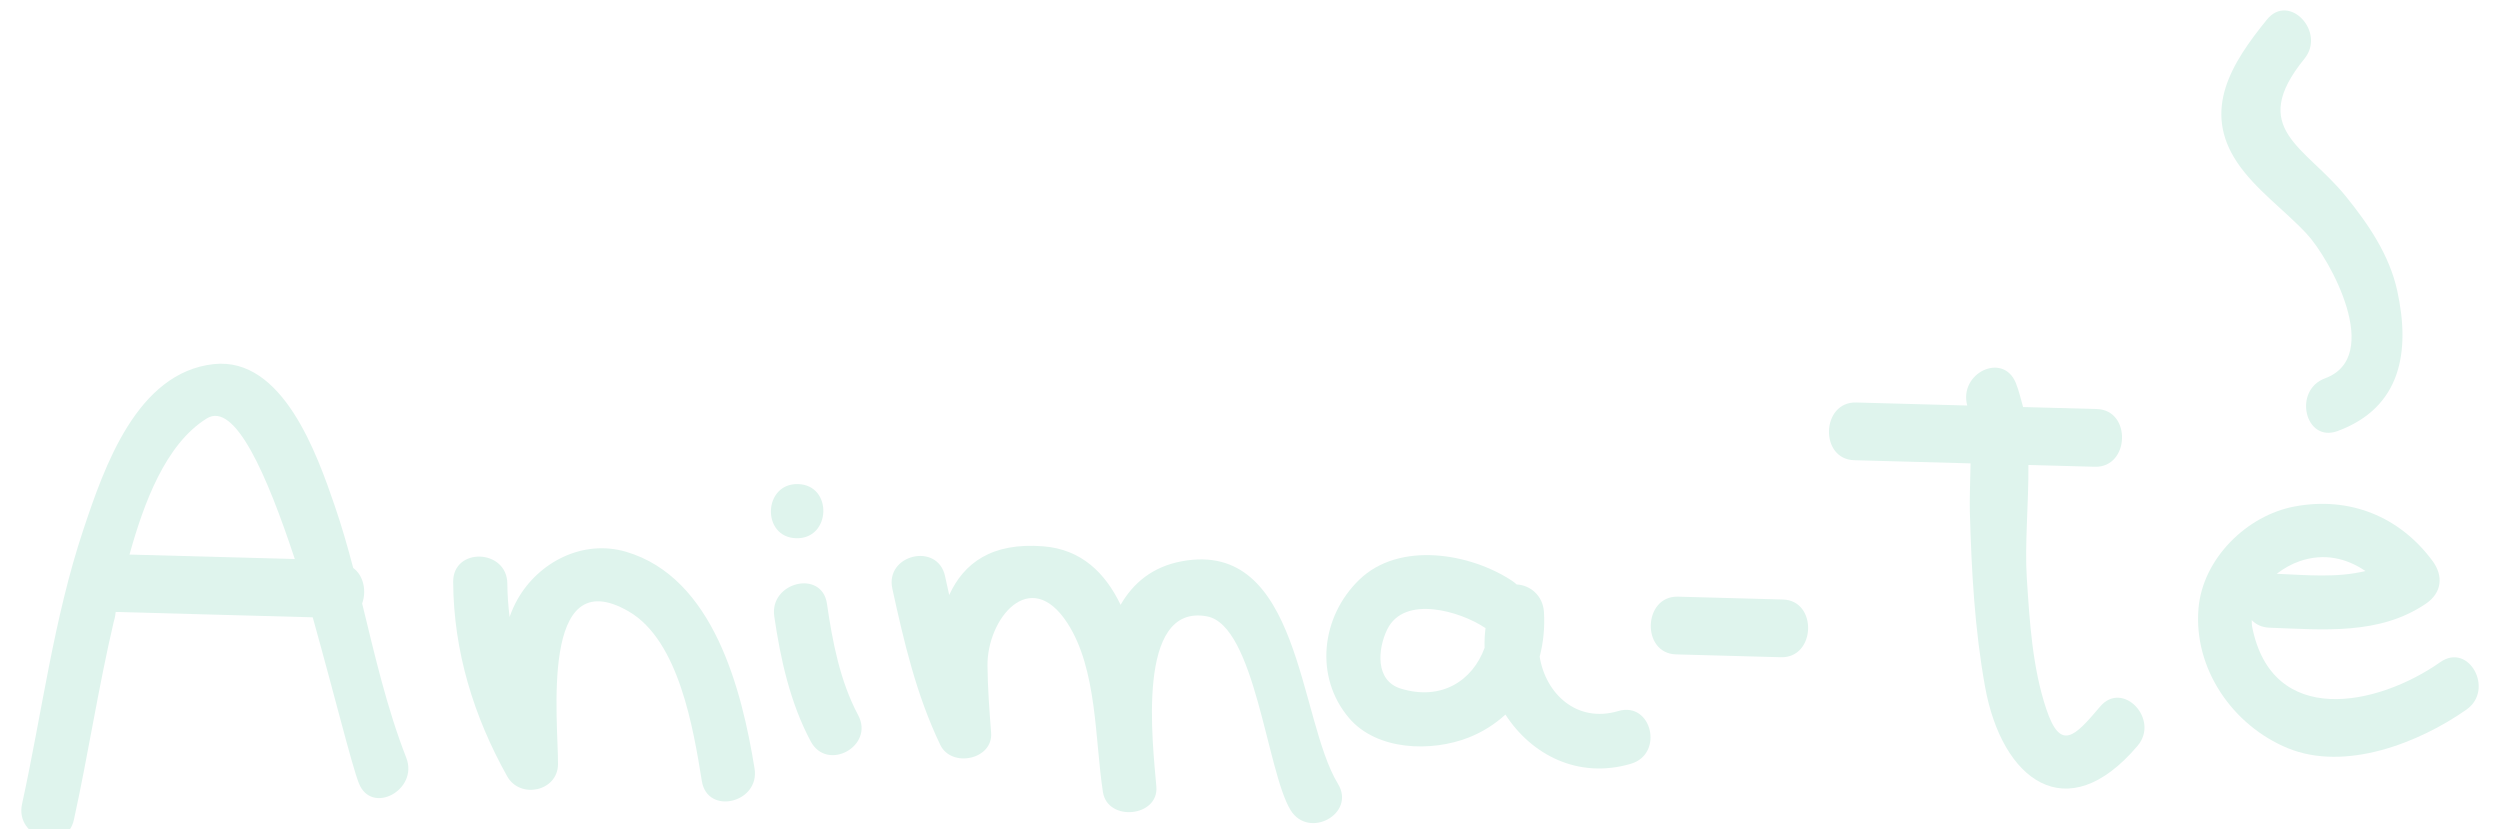
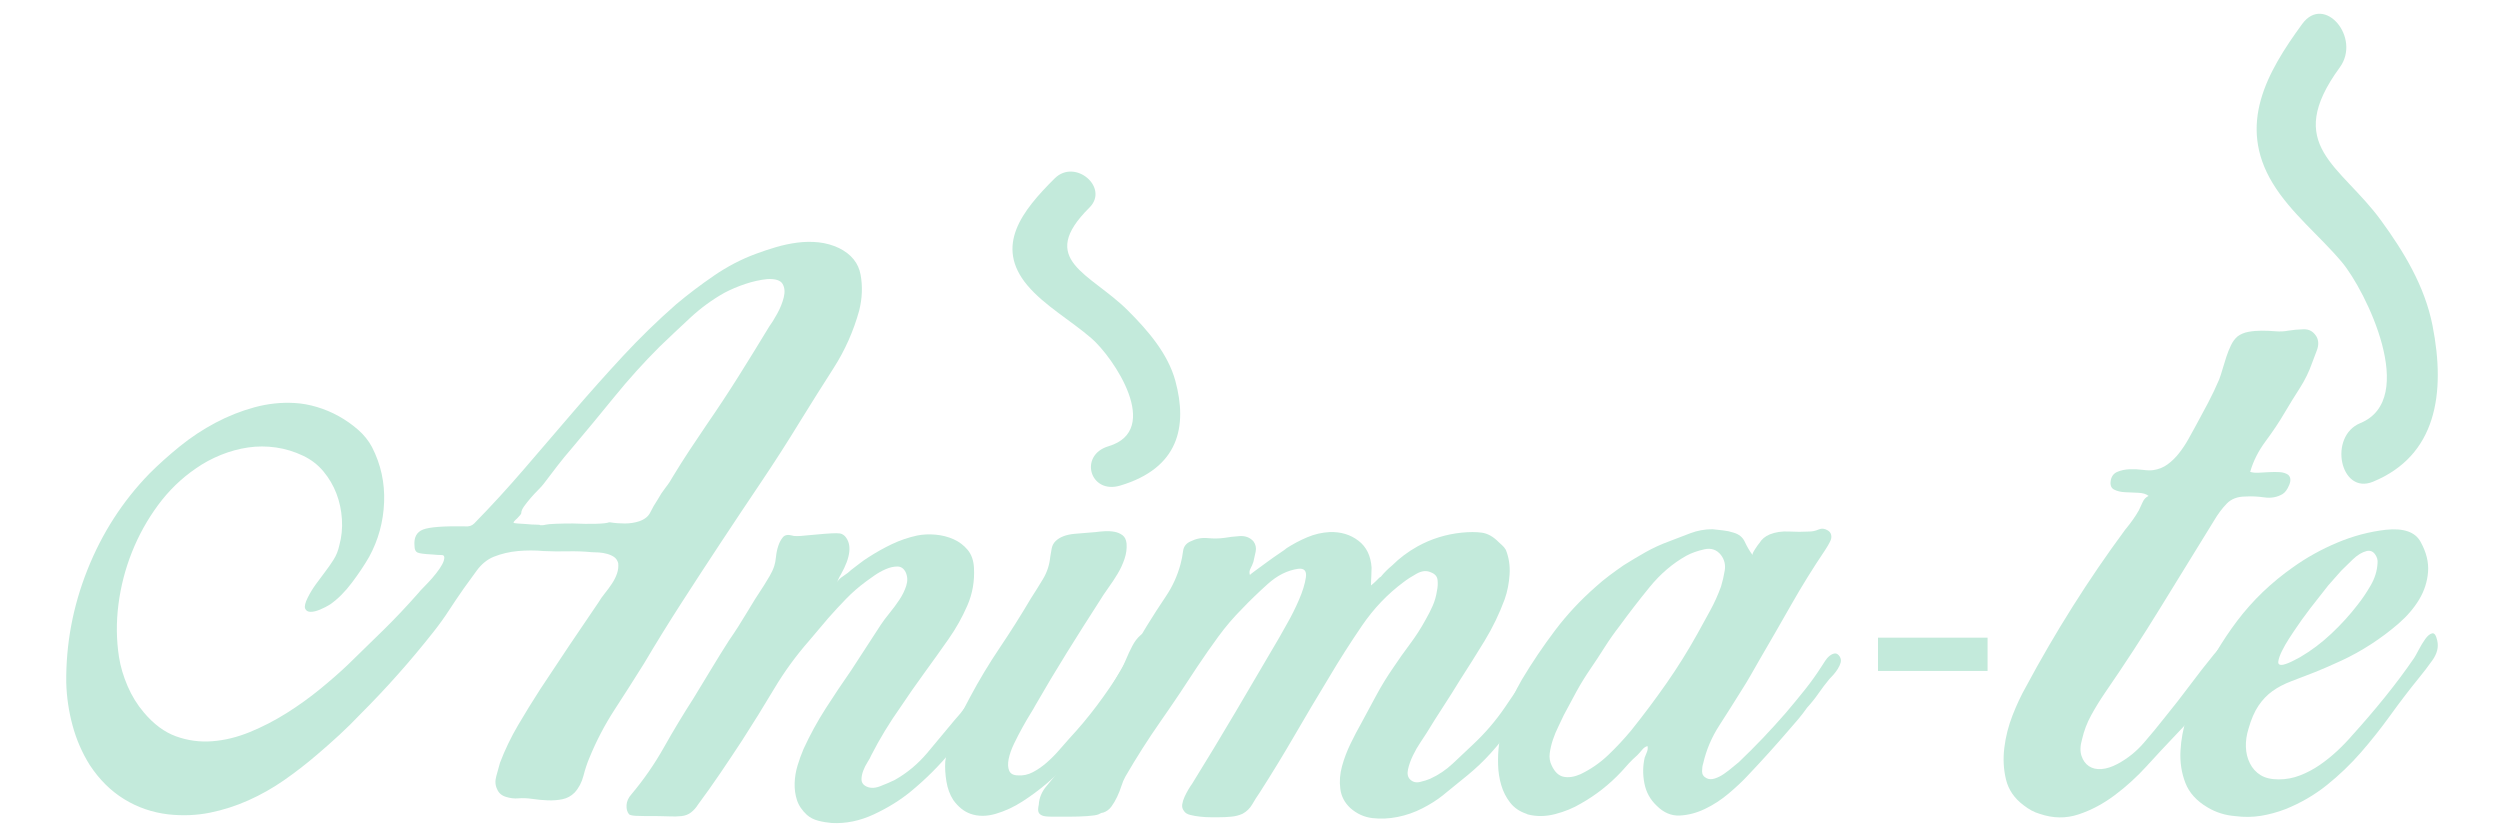
- <svg xmlns="http://www.w3.org/2000/svg" version="1.1" id="Capa_1" x="0px" y="0px" width="389.576px" height="129.075px" viewBox="0 0 389.576 129.075" enable-background="new 0 0 389.576 129.075" xml:space="preserve">
-   <g>
-     <path fill="#DFF4ED" d="M56.434,94.044c0.699-1.926,0.244-4.348-1.394-5.539c-0.865-3.297-1.805-6.564-2.907-9.77   c-2.685-7.803-8.042-23.176-18.836-21.993c-11.979,1.313-17.055,16.054-20.291,25.745c-4.649,13.916-6.443,28.523-9.571,42.803   c-1.16,5.293,6.916,7.768,8.081,2.449c2.233-10.188,3.832-20.729,6.217-30.888c0.095-0.403,0.184-0.493,0.295-1.491   c10.236,0.278,20.469,0.558,30.703,0.836c3.389,12.097,6.072,22.994,7.184,25.84c1.973,5.054,9.348,1.049,7.393-3.957   C60.281,110.326,58.43,102.215,56.434,94.044z M20.179,86.417c2.214-7.943,5.589-17.21,12.045-21.212   c4.378-2.713,9.384,8.789,13.715,21.911C37.353,86.884,28.765,86.652,20.179,86.417z" />
-     <path fill="#DFF4ED" d="M97.561,85.984c-6.721-1.979-13.633,1.596-16.925,7.428c-0.496,0.879-0.896,1.793-1.229,2.734   c-0.2-1.705-0.338-3.429-0.348-5.182c-0.028-5.439-8.469-5.734-8.441-0.291c0.056,10.766,3.183,20.947,8.418,30.304   c2,3.576,7.887,2.356,7.918-1.892c0.05-6.672-2.93-31.896,11.029-23.799c7.837,4.547,10.075,18.328,11.386,26.432   c0.872,5.38,9.077,3.378,8.213-1.964C115.592,107.455,111.173,89.99,97.561,85.984z" />
-     <path fill="#DFF4ED" d="M128.866,94.083c-0.784-5.393-8.99-3.381-8.212,1.963c0.971,6.678,2.479,13.482,5.68,19.48   c2.561,4.801,9.962,0.732,7.396-4.074C130.891,106.131,129.727,100.001,128.866,94.083z" />
-     <path fill="#DFF4ED" d="M124.071,83.873c5.451,0.148,5.728-8.29,0.291-8.438C118.91,75.286,118.634,83.725,124.071,83.873z" />
-     <path fill="#DFF4ED" d="M184.172,87.461c-4.569,0.846-7.579,3.377-9.548,6.788c-2.399-4.979-6.101-8.641-12.037-9.115   c-8.061-0.648-12.403,2.623-14.672,7.59c-0.218-0.98-0.433-1.965-0.649-2.951c-1.167-5.322-9.377-3.351-8.212,1.963   c1.84,8.396,3.742,16.562,7.473,24.342c1.735,3.621,8.244,2.308,7.919-1.894c-0.271-3.491-0.53-6.965-0.565-10.468   c-0.074-7.239,6.616-15.598,12.443-6.635c4.678,7.197,4.274,18.103,5.545,26.336c0.722,4.682,8.717,3.906,8.327-0.836   c-0.541-6.557-3.287-28.627,7.891-26.532c7.471,1.399,9.335,24.14,13.012,30.171c2.819,4.631,10.237,0.589,7.396-4.074   C202.31,112,202.69,84.035,184.172,87.461z" />
-     <path fill="#DFF4ED" d="M252.175,110.805c-6.511,1.923-11.331-2.756-12.247-8.465c0.569-2.209,0.82-4.552,0.665-6.983   c-0.167-2.604-2.207-4.193-4.261-4.281c-0.187-0.176-0.378-0.349-0.608-0.502c-6.521-4.367-17.647-6.303-23.916-0.231   c-5.936,5.747-7.033,15.122-1.595,21.537c4.343,5.118,12.856,5.319,18.61,3.065c2.246-0.881,4.152-2.119,5.771-3.592   c4.022,6.246,11.313,10.092,19.546,7.668C259.341,117.486,257.403,109.265,252.175,110.805z M231.346,100.947   c-1.864,5.117-6.714,8.305-13.063,6.357c-4.039-1.238-3.584-6.197-2.12-9.203c2.679-5.507,11.5-2.773,15.144-0.332   c0.063,0.041,0.122,0.061,0.184,0.098C231.36,98.898,231.31,99.925,231.346,100.947z" />
-     <path fill="#DFF4ED" d="M277.827,93.422c-5.449-0.147-10.897-0.296-16.346-0.444c-5.451-0.146-5.744,8.848-0.307,8.995   c5.449,0.147,10.896,0.298,16.346,0.444C282.971,102.566,283.263,93.572,277.827,93.422z" />
-     <path fill="#DFF4ED" d="M327.262,110.107c-3.958,4.674-6.161,7.069-8.396,0.36c-2.168-6.509-2.594-13.66-3.032-20.449   c-0.332-5.135,0.298-11.561,0.254-17.563c3.451,0.094,6.899,0.188,10.351,0.281c5.451,0.147,5.744-8.848,0.308-8.995   c-3.831-0.104-7.66-0.209-11.489-0.313c-0.295-1.009-0.654-2.6-1.146-3.784c-2.01-4.839-8.908-1.491-7.557,3.548   c-5.77-0.157-11.537-0.314-17.307-0.471c-5.451-0.148-5.744,8.847-0.307,8.994c6.043,0.165,12.088,0.329,18.131,0.493   c-0.063,3-0.157,5.801-0.109,7.536c0.251,9.136,0.746,18.318,2.379,27.324c2.615,14.432,12.686,22.221,23.762,9.146   C336.581,112.107,330.788,105.947,327.262,110.107z" />
-     <path fill="#DFF4ED" d="M380.274,103.179c-9.881,6.93-26.207,10.208-29.314-5.473c-0.072-0.368-0.061-0.721-0.075-1.08   c0.651,0.677,1.563,1.145,2.776,1.188c8.373,0.297,17.131,1.201,24.402-3.767c2.447-1.671,2.731-4.289,1.013-6.617   c-5.157-6.981-12.978-10.096-21.496-8.508c-7.488,1.396-14.313,8.146-14.984,15.849c-0.819,9.445,5.357,18.311,13.923,21.821   c8.979,3.681,20.451-0.839,27.832-6.017C388.753,107.49,384.737,100.049,380.274,103.179z M358.368,87.445   c3.813-1.306,7.303-0.461,10.236,1.537c-4.418,1.086-9.186,0.633-13.822,0.43C355.899,88.556,357.134,87.865,358.368,87.445z" />
-     <path fill="#DFF4ED" d="M359.44,36.42c3.722,3.99,11.988,19.167,2.873,22.534c-5.041,1.861-3.138,10.097,1.963,8.214   c9.871-3.647,11.375-12.333,9.283-21.879c-1.222-5.563-4.498-10.366-8.019-14.71c-6.315-7.797-15.351-10.468-6.437-21.432   c3.385-4.165-2.403-10.327-5.84-6.103c-5.522,6.795-10.148,14.108-4.615,22.306C351.499,29.569,355.987,32.715,359.44,36.42z" />
-   </g>
+ <svg xmlns="http://www.w3.org/2000/svg" version="1.1" id="Capa_2" x="0px" y="0px" width="389.576px" height="129.075px" viewBox="0 0 389.576 129.075" enable-background="new 0 0 389.576 129.075" xml:space="preserve">
+   <path fill="#C3EADB" d="M26.239,126.906c-2.504-0.297-4.799-1.086-6.885-2.369c-2.087-1.281-3.875-3.054-5.365-5.319  c-1.193-1.907-2.087-3.963-2.682-6.169c-0.597-2.205-0.925-4.44-0.984-6.706c-0.059-6.02,1.042-11.877,3.309-17.569  c2.265-5.691,5.483-10.685,9.656-14.976c1.431-1.432,3.009-2.846,4.738-4.248c1.729-1.399,3.577-2.622,5.544-3.666  c1.967-1.042,3.993-1.846,6.08-2.414c2.085-0.566,4.171-0.79,6.258-0.671c1.131,0.061,2.294,0.269,3.487,0.626  c1.191,0.357,2.324,0.835,3.397,1.431c1.073,0.596,2.07,1.296,2.995,2.101c0.924,0.805,1.654,1.714,2.191,2.728  c1.371,2.682,1.997,5.543,1.878,8.584c-0.121,3.039-0.895,5.871-2.325,8.493c-0.715,1.252-1.61,2.593-2.683,4.023  c-1.072,1.431-2.205,2.563-3.397,3.397c-0.478,0.299-0.999,0.567-1.565,0.805c-0.567,0.239-1.059,0.357-1.475,0.357  c-0.418,0-0.702-0.163-0.849-0.491c-0.15-0.327-0.016-0.908,0.401-1.743c0.358-0.716,0.774-1.4,1.252-2.057  c0.477-0.656,0.952-1.297,1.43-1.922c0.477-0.627,0.924-1.267,1.341-1.923c0.416-0.655,0.715-1.399,0.894-2.235  c0.357-1.311,0.492-2.668,0.402-4.068c-0.089-1.399-0.373-2.727-0.85-3.979c-0.478-1.252-1.148-2.398-2.011-3.442  c-0.865-1.042-1.922-1.862-3.175-2.459c-1.372-0.655-2.787-1.087-4.246-1.296c-1.462-0.209-2.906-0.209-4.337,0  c-1.43,0.209-2.847,0.596-4.247,1.162c-1.401,0.567-2.697,1.267-3.889,2.102c-2.266,1.55-4.233,3.457-5.901,5.722  c-1.67,2.266-3.026,4.709-4.068,7.331c-1.043,2.624-1.743,5.336-2.101,8.137c-0.357,2.803-0.328,5.544,0.089,8.226  c0.237,1.491,0.685,2.996,1.341,4.516c0.656,1.521,1.49,2.876,2.504,4.068c1.549,1.848,3.233,3.1,5.052,3.755  c1.817,0.656,3.695,0.91,5.633,0.76c1.936-0.147,3.889-0.626,5.856-1.431c1.967-0.805,3.874-1.788,5.722-2.95  c1.847-1.162,3.59-2.414,5.23-3.755c1.64-1.342,3.085-2.607,4.337-3.8c1.907-1.848,3.769-3.666,5.588-5.455  c1.818-1.788,3.59-3.665,5.32-5.632c0.238-0.298,0.566-0.655,0.984-1.073c0.416-0.416,0.833-0.863,1.251-1.342  c0.417-0.477,0.79-0.953,1.118-1.43c0.327-0.477,0.551-0.895,0.671-1.252c0.179-0.596,0.074-0.895-0.313-0.895  c-0.389,0-0.88-0.029-1.476-0.089c-1.251-0.06-2.026-0.163-2.324-0.313c-0.299-0.148-0.447-0.491-0.447-1.027  c-0.12-1.311,0.327-2.16,1.341-2.549c1.013-0.387,3.188-0.551,6.527-0.491c0.595,0.06,1.073-0.09,1.431-0.448  c2.682-2.74,5.289-5.588,7.823-8.538c2.533-2.95,5.066-5.901,7.6-8.852c2.533-2.951,5.111-5.841,7.734-8.673  c2.622-2.83,5.394-5.528,8.315-8.092c1.847-1.549,3.814-3.04,5.901-4.47c2.085-1.431,4.261-2.562,6.527-3.397  c0.953-0.358,1.981-0.7,3.084-1.029c1.103-0.327,2.22-0.565,3.353-0.715c1.131-0.147,2.249-0.163,3.353-0.044  c1.102,0.12,2.159,0.418,3.174,0.895c1.907,0.954,3.024,2.34,3.353,4.157c0.328,1.819,0.253,3.681-0.223,5.588  c-0.894,3.218-2.222,6.2-3.979,8.941c-1.759,2.743-3.502,5.514-5.23,8.315c-1.967,3.219-3.995,6.379-6.08,9.478  c-2.087,3.1-4.173,6.229-6.259,9.388c-2.087,3.16-4.128,6.289-6.125,9.389c-1.998,3.1-3.95,6.258-5.856,9.477  c-1.49,2.385-3.01,4.771-4.56,7.153c-1.551,2.385-2.861,4.888-3.934,7.51c-0.358,0.836-0.671,1.775-0.939,2.817  c-0.268,1.043-0.73,1.922-1.385,2.638c-0.537,0.536-1.163,0.88-1.878,1.027c-0.715,0.149-1.475,0.21-2.28,0.18  s-1.609-0.104-2.414-0.224c-0.805-0.119-1.536-0.148-2.191-0.09c-0.596,0.06-1.238-0.014-1.922-0.223  c-0.686-0.209-1.149-0.611-1.386-1.207c-0.299-0.596-0.343-1.267-0.134-2.013c0.208-0.745,0.402-1.444,0.581-2.101  c0.774-2.026,1.713-3.979,2.817-5.856c1.102-1.878,2.249-3.74,3.442-5.588c1.489-2.266,2.995-4.529,4.515-6.796  c1.52-2.265,3.054-4.529,4.605-6.795c0.237-0.416,0.55-0.863,0.938-1.341c0.387-0.477,0.76-0.983,1.118-1.521  c0.357-0.537,0.625-1.072,0.805-1.609s0.237-1.073,0.179-1.609c-0.121-0.416-0.329-0.729-0.627-0.938  c-0.298-0.208-0.656-0.372-1.072-0.491c-0.417-0.119-0.85-0.193-1.297-0.225c-0.446-0.029-0.82-0.045-1.117-0.045  c-1.252-0.118-2.504-0.162-3.755-0.134c-1.251,0.03-2.504,0.016-3.755-0.045c-1.312-0.118-2.638-0.118-3.979,0  c-1.341,0.121-2.609,0.419-3.8,0.895c-1.014,0.417-1.893,1.133-2.638,2.146c-0.747,1.014-1.417,1.938-2.012,2.772  c-0.835,1.192-1.609,2.34-2.325,3.442c-0.715,1.104-1.52,2.221-2.415,3.353c-1.788,2.266-3.621,4.456-5.499,6.571  c-1.877,2.117-3.831,4.188-5.856,6.214c-1.073,1.133-2.176,2.222-3.308,3.264c-1.133,1.044-2.295,2.072-3.487,3.085  c-1.67,1.431-3.384,2.758-5.141,3.979c-1.759,1.223-3.607,2.266-5.544,3.13c-1.938,0.864-3.934,1.506-5.99,1.922  C30.664,127.056,28.503,127.146,26.239,126.906z M89.273,81.575c1.371,0.061,2.577,0.076,3.622,0.045  c1.042-0.029,1.712-0.103,2.011-0.224h0.179c0.715,0.121,1.476,0.179,2.28,0.179s1.564-0.118,2.28-0.357  c0.834-0.297,1.4-0.76,1.699-1.385c0.298-0.627,0.685-1.297,1.162-2.013c0.358-0.655,0.76-1.265,1.207-1.833  c0.448-0.564,0.85-1.176,1.208-1.832c0.833-1.371,1.684-2.713,2.548-4.023c0.864-1.311,1.744-2.623,2.638-3.935  c1.728-2.504,3.398-5.037,5.007-7.6c1.609-2.562,3.188-5.125,4.739-7.689c0.358-0.476,0.774-1.146,1.251-2.011  c0.477-0.863,0.818-1.713,1.028-2.549c0.209-0.834,0.148-1.534-0.178-2.101c-0.329-0.566-1.118-0.818-2.37-0.76  c-1.133,0.12-2.28,0.373-3.442,0.76c-1.162,0.389-2.25,0.849-3.264,1.385c-1.908,1.073-3.681,2.37-5.319,3.89  c-1.64,1.52-3.234,3.025-4.784,4.515c-2.504,2.504-4.844,5.097-7.019,7.779c-2.177,2.682-4.396,5.364-6.662,8.047  c-0.775,0.894-1.52,1.804-2.235,2.728c-0.715,0.924-1.431,1.863-2.146,2.815c-0.179,0.239-0.462,0.552-0.849,0.939  c-0.389,0.388-0.776,0.805-1.163,1.251c-0.388,0.447-0.73,0.881-1.028,1.297c-0.299,0.418-0.447,0.775-0.447,1.072  c0,0.121-0.209,0.389-0.625,0.805c-0.479,0.418-0.657,0.658-0.537,0.716c0.119,0.06,0.774,0.12,1.967,0.179  c0.595,0.061,1.103,0.09,1.52,0.09c0.417,0,0.626,0.03,0.626,0.09c0.059,0,0.164,0,0.313,0c0.148,0,0.342-0.029,0.582-0.09  c0.237-0.059,0.76-0.104,1.564-0.135C87.44,81.59,88.319,81.575,89.273,81.575z" />
+   <path fill="#C3EADB" d="M129.598,128.248c-0.715-0.06-1.417-0.179-2.101-0.357c-0.686-0.179-1.267-0.479-1.744-0.895  c-0.775-0.715-1.296-1.488-1.564-2.324c-0.268-0.834-0.388-1.713-0.358-2.638c0.03-0.924,0.179-1.833,0.448-2.727  c0.268-0.895,0.581-1.758,0.938-2.594c1.013-2.204,2.16-4.305,3.442-6.303c1.281-1.997,2.607-3.979,3.979-5.946  c0.774-1.191,1.549-2.383,2.325-3.576c0.774-1.191,1.549-2.384,2.325-3.577c0.357-0.535,0.805-1.131,1.341-1.788  c0.536-0.655,1.042-1.341,1.52-2.056c0.477-0.716,0.834-1.445,1.072-2.19s0.209-1.445-0.088-2.102  c-0.299-0.595-0.731-0.895-1.297-0.895c-0.567,0-1.163,0.135-1.789,0.403c-0.625,0.268-1.237,0.611-1.833,1.027  c-0.597,0.418-1.015,0.715-1.251,0.895c-1.133,0.835-2.177,1.743-3.13,2.727c-0.954,0.984-1.877,1.982-2.771,2.995l-2.95,3.487  c-2.088,2.385-3.921,4.904-5.499,7.556c-1.58,2.652-3.234,5.319-4.962,8.002c-1.133,1.729-2.266,3.429-3.398,5.097  c-1.133,1.669-2.295,3.309-3.487,4.917c-0.299,0.479-0.656,0.881-1.073,1.207c-0.417,0.328-0.925,0.522-1.52,0.581  c-0.596,0.06-1.177,0.074-1.743,0.045c-0.567-0.03-1.148-0.045-1.744-0.045c-1.908,0-3.115-0.014-3.621-0.044  c-0.507-0.03-0.85-0.104-1.029-0.225c-0.298-0.356-0.433-0.833-0.402-1.43c0.03-0.596,0.282-1.162,0.76-1.698  c1.907-2.266,3.59-4.695,5.052-7.287c1.459-2.594,2.995-5.142,4.604-7.645c0.953-1.55,1.877-3.07,2.771-4.561  c0.895-1.489,1.818-2.98,2.772-4.471c0.953-1.371,1.862-2.785,2.727-4.246c0.864-1.461,1.773-2.906,2.727-4.338  c0.297-0.475,0.595-0.967,0.894-1.475c0.298-0.506,0.537-1.027,0.715-1.564c0.119-0.357,0.208-0.834,0.269-1.431  c0.058-0.595,0.178-1.162,0.357-1.698c0.179-0.537,0.416-0.984,0.715-1.342c0.297-0.357,0.774-0.447,1.43-0.268  c0.12,0.059,0.372,0.089,0.76,0.089c0.387,0,0.819-0.03,1.297-0.089c1.251-0.119,2.264-0.209,3.039-0.27  c0.774-0.059,1.371-0.089,1.789-0.089c0.417,0,0.715,0.045,0.895,0.134c0.179,0.09,0.327,0.194,0.447,0.313  c1.131,1.252,0.923,3.249-0.626,5.991c-0.179,0.298-0.299,0.521-0.357,0.67c-0.06,0.149-0.121,0.283-0.179,0.402l-0.089,0.179  c0.179-0.358,0.521-0.7,1.028-1.028c0.506-0.327,0.908-0.641,1.207-0.939c0.477-0.357,0.923-0.699,1.341-1.027  c0.416-0.327,0.864-0.641,1.341-0.939c1.192-0.773,2.415-1.459,3.666-2.056c1.252-0.595,2.563-1.042,3.934-1.341  c0.894-0.18,1.847-0.225,2.861-0.135c1.013,0.09,1.953,0.328,2.817,0.715c0.864,0.389,1.594,0.939,2.191,1.654  c0.595,0.716,0.923,1.641,0.983,2.771c0.119,2.088-0.224,4.055-1.028,5.901c-0.805,1.849-1.774,3.577-2.905,5.186  c-1.252,1.789-2.519,3.563-3.8,5.32c-1.282,1.759-2.519,3.531-3.71,5.32c-1.73,2.444-3.25,4.947-4.56,7.511  c-0.12,0.299-0.313,0.656-0.582,1.072c-0.269,0.418-0.492,0.865-0.671,1.341c-0.178,0.479-0.268,0.926-0.268,1.342  c0,0.418,0.179,0.746,0.536,0.983c0.656,0.417,1.444,0.447,2.369,0.089c0.924-0.357,1.684-0.685,2.28-0.982  c1.907-1.073,3.59-2.474,5.052-4.203c1.46-1.729,2.875-3.427,4.247-5.097c0.656-0.715,1.252-1.444,1.789-2.19  c0.536-0.744,1.073-1.534,1.609-2.369c0.536-0.774,1.028-1.564,1.475-2.369c0.447-0.805,0.998-1.534,1.654-2.19  c0.298-0.298,0.684-0.521,1.162-0.671c0.477-0.148,0.834,0.016,1.073,0.492c0.298,0.656,0.357,1.296,0.178,1.922  c-0.178,0.626-0.477,1.252-0.894,1.878c-0.418,0.626-0.865,1.223-1.341,1.788c-0.478,0.567-0.894,1.059-1.252,1.476  c-1.967,2.266-3.919,4.575-5.856,6.929c-1.938,2.355-4.068,4.486-6.393,6.393c-1.669,1.373-3.591,2.563-5.766,3.576  C133.993,127.919,131.803,128.368,129.598,128.248z" />
+   <path fill="#C3EADB" d="M151.235,126.817c-1.015-0.357-1.909-1.072-2.683-2.146c-0.537-0.834-0.894-1.802-1.073-2.906  c-0.179-1.102-0.238-2.13-0.179-3.085c0.237-1.787,0.729-3.516,1.476-5.186c0.745-1.668,1.534-3.277,2.369-4.828  c1.431-2.683,2.98-5.26,4.65-7.733c1.667-2.474,3.277-5.021,4.828-7.646c0.656-1.013,1.297-2.041,1.922-3.084  c0.626-1.042,0.998-2.19,1.118-3.442c0.059-0.417,0.134-0.85,0.223-1.297c0.09-0.446,0.283-0.818,0.582-1.118  c0.655-0.654,1.654-1.041,2.995-1.162c1.342-0.118,2.428-0.207,3.264-0.268c0.416-0.059,0.893-0.104,1.43-0.135  c0.536-0.028,1.042,0,1.52,0.09c0.476,0.09,0.894,0.269,1.251,0.537c0.357,0.268,0.566,0.701,0.626,1.296  c0.059,0.776-0.044,1.564-0.313,2.369s-0.625,1.581-1.073,2.325c-0.447,0.746-0.938,1.49-1.475,2.234  c-0.536,0.746-0.983,1.418-1.341,2.013c-1.729,2.682-3.429,5.364-5.096,8.047c-1.67,2.683-3.309,5.425-4.918,8.226  c-0.12,0.238-0.373,0.671-0.76,1.297c-0.389,0.625-0.805,1.341-1.252,2.146c-0.446,0.805-0.879,1.64-1.296,2.504  c-0.417,0.864-0.701,1.669-0.85,2.413c-0.149,0.747-0.12,1.357,0.089,1.833c0.208,0.479,0.671,0.716,1.386,0.716  c0.773,0.06,1.534-0.104,2.28-0.491c0.745-0.388,1.46-0.879,2.146-1.476c0.685-0.596,1.326-1.236,1.922-1.923  c0.595-0.685,1.132-1.297,1.61-1.833c1.549-1.668,2.996-3.397,4.336-5.186s2.606-3.636,3.8-5.543  c0.179-0.358,0.416-0.895,0.715-1.609c0.297-0.716,0.625-1.415,0.983-2.102c0.357-0.685,0.774-1.236,1.251-1.654  c0.477-0.416,1.013-0.506,1.61-0.269c0.536,0.239,0.639,0.865,0.313,1.878c-0.328,1.015-0.938,2.235-1.833,3.666  c-0.895,1.431-1.953,2.981-3.174,4.649c-1.223,1.67-2.43,3.233-3.622,4.694c-1.192,1.461-2.25,2.727-3.174,3.8  c-0.925,1.073-1.536,1.759-1.833,2.056c-0.715,0.716-1.669,1.581-2.861,2.594c-1.193,1.014-2.459,1.953-3.801,2.816  c-1.341,0.864-2.726,1.506-4.157,1.922C153.738,127.234,152.426,127.234,151.235,126.817z" />
+   <path fill="#C3EADB" d="M162.412,127.085c-0.299-0.119-0.492-0.298-0.581-0.536c-0.09-0.238-0.074-0.626,0.044-1.163  c0.059-1.072,0.477-2.057,1.251-2.95c0.774-0.894,1.46-1.758,2.057-2.593c2.503-3.576,4.813-7.242,6.929-10.997  c2.115-3.756,4.306-7.511,6.571-11.266c0.953-1.551,1.952-3.1,2.996-4.65c1.042-1.549,1.802-3.219,2.28-5.006  c0.179-0.656,0.313-1.342,0.402-2.058s0.492-1.221,1.207-1.521c0.834-0.416,1.713-0.58,2.638-0.49  c0.923,0.09,1.802,0.074,2.638-0.045c0.656-0.119,1.431-0.209,2.325-0.269c0.894-0.059,1.609,0.21,2.146,0.804  c0.357,0.479,0.477,1.015,0.357,1.609c-0.12,0.598-0.24,1.134-0.357,1.61c-0.121,0.358-0.269,0.701-0.447,1.028  c-0.179,0.328-0.21,0.67-0.09,1.027c0-0.058,0.268-0.281,0.805-0.67c0.537-0.387,1.146-0.834,1.833-1.341  c0.685-0.506,1.341-0.968,1.967-1.386c0.626-0.416,0.997-0.686,1.118-0.805c1.012-0.655,2.086-1.221,3.219-1.699  c1.131-0.477,2.293-0.744,3.486-0.805c1.729-0.059,3.219,0.389,4.471,1.342s1.937,2.355,2.057,4.201  c0,0.479-0.016,0.939-0.045,1.387c-0.03,0.447-0.044,0.91-0.044,1.385c0.297-0.236,0.536-0.446,0.715-0.625  c0.179-0.18,0.342-0.342,0.491-0.492c0.148-0.147,0.253-0.223,0.313-0.223c0.537-0.655,1.133-1.252,1.789-1.789  c1.132-1.131,2.443-2.114,3.935-2.951c1.072-0.595,2.189-1.072,3.353-1.43c1.162-0.357,2.339-0.596,3.532-0.715  c1.19-0.119,2.235-0.119,3.128,0c0.895,0.119,1.759,0.596,2.594,1.43c0.237,0.24,0.447,0.434,0.626,0.582  c0.179,0.149,0.357,0.373,0.536,0.67c0.477,1.193,0.671,2.475,0.581,3.846c-0.089,1.371-0.343,2.652-0.76,3.844  c-0.836,2.267-1.878,4.426-3.129,6.482c-1.253,2.056-2.534,4.099-3.845,6.124c-0.836,1.372-1.699,2.742-2.594,4.113  c-0.894,1.372-1.759,2.742-2.593,4.112c-0.179,0.3-0.491,0.776-0.938,1.431c-0.447,0.657-0.85,1.357-1.207,2.102  c-0.357,0.746-0.611,1.461-0.76,2.146c-0.149,0.687-0.045,1.207,0.313,1.565c0.417,0.418,0.939,0.552,1.565,0.402  c0.625-0.148,1.146-0.313,1.564-0.492c1.31-0.595,2.503-1.399,3.576-2.414c1.073-1.013,2.115-1.996,3.129-2.95  c1.847-1.729,3.487-3.636,4.918-5.722c1.431-2.087,2.83-4.172,4.202-6.26c0.237-0.416,0.582-0.894,1.028-1.431  c0.447-0.536,0.938-0.595,1.476-0.179c0.715,0.479,0.863,1.252,0.447,2.325c-0.418,1.073-1.028,2.19-1.833,3.353  c-0.805,1.163-1.654,2.266-2.549,3.309c-0.894,1.043-1.49,1.743-1.788,2.101c-1.015,1.372-2.071,2.669-3.174,3.89  c-1.104,1.223-2.311,2.369-3.621,3.442c-0.656,0.536-1.296,1.059-1.923,1.564c-0.626,0.508-1.267,1.028-1.922,1.564  c-0.894,0.716-1.953,1.387-3.175,2.012c-1.222,0.626-2.503,1.073-3.845,1.341c-1.341,0.269-2.652,0.328-3.933,0.18  c-1.283-0.149-2.43-0.671-3.443-1.564c-0.894-0.835-1.416-1.833-1.564-2.996c-0.149-1.162-0.06-2.338,0.269-3.531  c0.326-1.191,0.774-2.369,1.341-3.531c0.566-1.163,1.087-2.16,1.565-2.996c0.833-1.549,1.653-3.069,2.458-4.56  c0.805-1.489,1.684-2.919,2.638-4.292c0.834-1.251,1.699-2.473,2.593-3.666c0.895-1.191,1.699-2.442,2.414-3.755  c0.416-0.715,0.79-1.444,1.118-2.191c0.326-0.744,0.551-1.533,0.671-2.369c0.118-0.535,0.147-1.086,0.089-1.653  c-0.061-0.565-0.417-0.968-1.073-1.207c-0.656-0.298-1.386-0.224-2.19,0.224s-1.476,0.88-2.012,1.297  c-2.503,1.848-4.68,4.128-6.527,6.84c-1.848,2.713-3.546,5.379-5.096,8.002c-1.849,3.04-3.637,6.051-5.365,9.03  c-1.729,2.981-3.546,5.962-5.454,8.941c-0.417,0.597-0.805,1.207-1.162,1.833c-0.357,0.625-0.864,1.117-1.52,1.475  c-0.536,0.239-1.118,0.387-1.744,0.447c-0.625,0.059-1.267,0.09-1.922,0.09c-0.299,0-0.715,0-1.252,0  c-0.536,0-1.088-0.031-1.654-0.09c-0.567-0.061-1.088-0.148-1.565-0.269c-0.478-0.118-0.805-0.326-0.983-0.626  c-0.24-0.297-0.329-0.64-0.269-1.027c0.059-0.388,0.179-0.774,0.358-1.162c0.178-0.388,0.371-0.761,0.581-1.118  c0.208-0.357,0.402-0.655,0.582-0.895c2.325-3.755,4.604-7.523,6.839-11.311c2.235-3.784,4.484-7.614,6.751-11.489  c0.118-0.237,0.521-0.952,1.207-2.146c0.684-1.192,1.311-2.443,1.877-3.755c0.566-1.311,0.924-2.473,1.073-3.487  c0.147-1.013-0.255-1.46-1.207-1.341c-1.67,0.238-3.249,1.027-4.739,2.369c-1.49,1.341-2.802,2.608-3.934,3.799  c-1.372,1.373-2.623,2.832-3.755,4.383c-1.133,1.55-2.235,3.128-3.308,4.738c-1.848,2.86-3.742,5.678-5.678,8.449  c-1.938,2.771-3.771,5.648-5.499,8.628c-0.239,0.418-0.448,0.909-0.626,1.476c-0.179,0.566-0.402,1.133-0.671,1.699  s-0.567,1.072-0.894,1.519c-0.328,0.448-0.76,0.761-1.296,0.939c-0.121,0-0.239,0.031-0.358,0.09c-0.12,0.06-0.239,0.12-0.357,0.178  c-0.299,0.12-0.88,0.21-1.744,0.269c-0.864,0.06-1.774,0.09-2.727,0.09c-0.955,0-1.849,0-2.683,0  C163.186,127.264,162.649,127.204,162.412,127.085z" />
+   <path fill="#C3EADB" d="M238.054,126.906l-0.179-0.089c-1.073-0.357-1.923-0.938-2.548-1.743c-0.626-0.805-1.089-1.713-1.387-2.728  c-0.299-1.013-0.462-2.07-0.491-3.174c-0.031-1.103,0.014-2.131,0.134-3.085c0.18-1.43,0.506-2.92,0.983-4.47  c0.655-1.967,1.521-3.874,2.593-5.723c1.61-2.683,3.338-5.244,5.187-7.689c1.847-2.443,3.963-4.708,6.348-6.795  c0.655-0.596,1.342-1.162,2.057-1.699c0.716-0.536,1.46-1.072,2.235-1.609c1.132-0.715,2.279-1.399,3.442-2.057  c1.162-0.654,2.398-1.221,3.71-1.699c1.073-0.416,2.16-0.834,3.264-1.251c1.103-0.416,2.249-0.626,3.442-0.626  c0.536,0.061,1.087,0.12,1.654,0.18c0.565,0.059,1.117,0.179,1.654,0.357c0.834,0.238,1.415,0.715,1.743,1.43  c0.327,0.715,0.729,1.401,1.207,2.057c-0.061-0.119,0.074-0.432,0.402-0.939c0.327-0.505,0.551-0.818,0.671-0.938  c0.357-0.596,0.894-1.043,1.609-1.342c0.894-0.357,1.892-0.506,2.995-0.446c1.102,0.06,2.16,0.06,3.174,0  c0.477,0,0.953-0.104,1.431-0.313c0.477-0.209,0.952-0.163,1.431,0.135c0.298,0.179,0.477,0.417,0.536,0.715  c0.059,0.299,0.03,0.582-0.09,0.85c-0.119,0.268-0.268,0.552-0.446,0.85s-0.328,0.536-0.447,0.715  c-1.849,2.742-3.576,5.529-5.186,8.359c-1.609,2.832-3.249,5.678-4.918,8.539c-0.478,0.835-0.954,1.669-1.431,2.504  c-0.478,0.835-0.983,1.669-1.52,2.503c-1.072,1.729-2.206,3.518-3.397,5.365c-1.193,1.848-2.027,3.814-2.504,5.9  c-0.12,0.358-0.179,0.775-0.179,1.252c0,0.478,0.238,0.836,0.715,1.073c0.358,0.179,0.774,0.194,1.253,0.044  c0.476-0.147,0.952-0.386,1.43-0.715c0.477-0.327,0.924-0.67,1.342-1.028c0.416-0.357,0.744-0.626,0.983-0.805  c1.311-1.252,2.563-2.503,3.755-3.755c1.191-1.252,2.384-2.563,3.577-3.934c1.013-1.192,1.995-2.384,2.95-3.577  c0.952-1.191,1.847-2.443,2.682-3.756c0.119-0.178,0.282-0.432,0.492-0.76c0.208-0.326,0.446-0.595,0.715-0.805  c0.269-0.208,0.537-0.326,0.805-0.356c0.269-0.03,0.521,0.134,0.76,0.49c0.18,0.3,0.225,0.612,0.135,0.939  c-0.089,0.328-0.239,0.656-0.447,0.983c-0.21,0.328-0.433,0.626-0.67,0.895c-0.239,0.269-0.448,0.491-0.626,0.671  c-0.597,0.715-1.163,1.461-1.699,2.235s-1.133,1.52-1.788,2.235c-0.418,0.596-0.85,1.161-1.296,1.698  c-0.448,0.536-0.91,1.073-1.387,1.609c-1.073,1.252-2.161,2.489-3.263,3.711c-1.104,1.222-2.222,2.429-3.354,3.62  c-0.775,0.836-1.743,1.744-2.906,2.728c-1.162,0.983-2.399,1.788-3.71,2.414c-1.312,0.626-2.624,0.969-3.935,1.028  c-1.312,0.061-2.503-0.447-3.576-1.521c-1.014-0.952-1.654-2.115-1.922-3.486c-0.269-1.371-0.255-2.712,0.044-4.024  c0.119-0.297,0.238-0.595,0.358-0.894c0.118-0.298,0.147-0.595,0.09-0.894c-0.3,0.06-0.582,0.254-0.851,0.58  c-0.268,0.329-0.522,0.612-0.76,0.851c-0.478,0.417-0.909,0.835-1.296,1.251c-0.389,0.418-0.791,0.865-1.207,1.341  c-1.849,1.968-3.935,3.608-6.259,4.918c-1.193,0.716-2.534,1.268-4.023,1.654C240.854,127.249,239.424,127.264,238.054,126.906z   M246.279,120.648c1.61-0.774,3.055-1.773,4.336-2.996c1.282-1.221,2.489-2.518,3.622-3.889c1.907-2.384,3.725-4.813,5.454-7.287  c1.728-2.473,3.338-5.051,4.828-7.734c0.655-1.191,1.31-2.383,1.967-3.575c0.655-1.192,1.222-2.444,1.698-3.756  c0.238-0.774,0.433-1.609,0.582-2.504c0.148-0.894-0.045-1.698-0.582-2.414c-0.656-0.834-1.52-1.132-2.592-0.894  c-1.073,0.238-1.998,0.567-2.771,0.983c-2.146,1.193-4.069,2.832-5.768,4.918c-1.699,2.086-3.264,4.112-4.694,6.08  c-0.836,1.072-1.609,2.176-2.324,3.308c-0.716,1.133-1.462,2.267-2.235,3.397c-0.775,1.133-1.491,2.295-2.146,3.487  c-0.657,1.193-1.313,2.414-1.968,3.665c-0.238,0.537-0.522,1.134-0.85,1.789c-0.328,0.656-0.611,1.341-0.85,2.056  c-0.238,0.716-0.401,1.417-0.491,2.102c-0.089,0.686,0.014,1.327,0.313,1.923c0.476,1.014,1.102,1.595,1.877,1.743  C244.461,121.2,245.325,121.066,246.279,120.648z" />
+   <path fill="#C3EADB" d="M292.648,99.368h17.076v5.186h-17.076V99.368z" />
+   <path fill="#C3EADB" d="M317.833,126.817c-0.835-0.237-1.669-0.685-2.503-1.341c-1.431-1.073-2.34-2.398-2.728-3.979  c-0.387-1.579-0.478-3.233-0.268-4.963c0.208-1.729,0.641-3.427,1.295-5.097c0.656-1.667,1.342-3.129,2.058-4.381  c2.265-4.231,4.695-8.404,7.287-12.518c2.593-4.113,5.32-8.105,8.182-11.98c0.895-1.073,1.609-2.086,2.146-3.04  c0.177-0.358,0.371-0.774,0.58-1.251c0.208-0.477,0.521-0.805,0.938-0.984c-0.357-0.298-0.894-0.461-1.609-0.492  c-0.716-0.029-1.401-0.059-2.056-0.09c-0.657-0.028-1.223-0.162-1.699-0.402c-0.479-0.236-0.657-0.715-0.536-1.43  c0.117-0.655,0.461-1.103,1.028-1.342c0.564-0.236,1.19-0.371,1.877-0.402c0.685-0.028,1.371,0,2.057,0.09  c0.684,0.09,1.235,0.105,1.654,0.045c0.833-0.119,1.578-0.416,2.235-0.895c0.655-0.477,1.252-1.057,1.787-1.744  c0.537-0.684,1.013-1.398,1.433-2.145c0.416-0.745,0.803-1.445,1.161-2.102c0.654-1.191,1.296-2.383,1.922-3.577  c0.626-1.191,1.207-2.414,1.743-3.666c0.18-0.476,0.358-1.028,0.537-1.654c0.178-0.625,0.371-1.251,0.581-1.877  c0.208-0.626,0.446-1.222,0.715-1.789c0.269-0.566,0.61-1.028,1.028-1.386c0.477-0.357,1.044-0.595,1.698-0.715  c0.655-0.119,1.342-0.178,2.058-0.178c0.715,0,1.43,0.031,2.146,0.089c0.716,0.061,1.371,0.031,1.968-0.089  c0.716-0.119,1.519-0.193,2.412-0.224c0.896-0.029,1.581,0.374,2.058,1.207c0.297,0.597,0.313,1.268,0.044,2.012  c-0.268,0.746-0.521,1.417-0.76,2.012c-0.478,1.372-1.117,2.682-1.921,3.935c-0.806,1.251-1.597,2.533-2.37,3.844  c-0.836,1.431-1.818,2.906-2.95,4.426c-1.134,1.521-1.938,3.116-2.414,4.783c0.356,0.121,0.805,0.166,1.34,0.135  c0.537-0.029,1.089-0.059,1.655-0.09c0.565-0.029,1.102-0.029,1.609,0c0.505,0.031,0.938,0.165,1.297,0.402  c0.416,0.357,0.476,0.895,0.177,1.609c-0.297,0.715-0.654,1.193-1.07,1.431c-0.836,0.478-1.775,0.642-2.817,0.492  c-1.044-0.147-2.012-0.192-2.905-0.134c-1.253,0-2.235,0.372-2.951,1.117c-0.716,0.746-1.372,1.625-1.968,2.638  c-2.803,4.53-5.573,9.03-8.314,13.501c-2.742,4.471-5.632,8.911-8.674,13.322c-0.774,1.133-1.49,2.295-2.145,3.486  c-0.658,1.193-1.133,2.445-1.431,3.756c-0.299,1.014-0.327,1.878-0.089,2.593c0.235,0.716,0.626,1.252,1.161,1.609  c0.537,0.357,1.192,0.507,1.968,0.447c0.774-0.059,1.609-0.327,2.503-0.805c1.55-0.834,2.906-1.923,4.068-3.264  s2.279-2.696,3.354-4.068c1.31-1.609,2.577-3.232,3.8-4.873c1.221-1.638,2.486-3.263,3.799-4.872c0.18-0.18,0.521-0.596,1.027-1.252  c0.507-0.655,1.06-1.297,1.656-1.922c0.594-0.627,1.176-1.118,1.744-1.477c0.564-0.357,0.996-0.326,1.295,0.09  c0.297,0.479,0.268,1.148-0.089,2.012c-0.358,0.864-0.819,1.759-1.387,2.683c-0.567,0.925-1.161,1.788-1.787,2.593  s-1.06,1.356-1.297,1.654c-1.134,1.551-2.34,3.026-3.622,4.426c-1.282,1.4-2.579,2.787-3.889,4.157  c-1.251,1.312-2.637,2.803-4.157,4.471c-1.521,1.67-3.174,3.174-4.963,4.516c-1.788,1.341-3.665,2.34-5.633,2.994  C321.945,127.562,319.92,127.533,317.833,126.817z" />
+   <path fill="#C3EADB" d="M348.323,127.174c-1.551-0.118-2.983-0.565-4.293-1.341c-1.729-1.013-2.892-2.294-3.486-3.845  c-0.597-1.549-0.851-3.203-0.76-4.962c0.089-1.758,0.416-3.517,0.983-5.275c0.564-1.758,1.176-3.322,1.832-4.694  c1.609-3.694,3.622-7.137,6.035-10.327c2.414-3.188,5.32-5.974,8.717-8.359c2.087-1.489,4.366-2.757,6.841-3.8  c2.473-1.043,4.992-1.713,7.555-2.012c2.803-0.298,4.619,0.328,5.454,1.877c0.896,1.609,1.281,3.175,1.163,4.695  c-0.121,1.52-0.581,2.95-1.386,4.291s-1.879,2.593-3.219,3.756c-1.341,1.162-2.772,2.234-4.292,3.218  c-1.519,0.983-3.056,1.833-4.604,2.549c-1.551,0.715-2.922,1.312-4.112,1.788c-1.374,0.536-2.609,1.014-3.711,1.431  c-1.103,0.417-2.072,0.925-2.906,1.52c-0.835,0.597-1.564,1.356-2.189,2.28c-0.626,0.925-1.15,2.132-1.566,3.621  c-0.298,0.954-0.432,1.893-0.401,2.816c0.029,0.925,0.237,1.773,0.626,2.548c0.387,0.775,0.938,1.387,1.653,1.833  c0.716,0.447,1.669,0.671,2.86,0.671c1.133,0,2.235-0.208,3.31-0.626c1.074-0.417,2.087-0.953,3.04-1.609  c0.953-0.655,1.861-1.386,2.727-2.19c0.863-0.805,1.655-1.624,2.369-2.459c1.728-1.907,3.413-3.874,5.052-5.901  c1.639-2.025,3.175-4.082,4.604-6.169c0.119-0.18,0.343-0.582,0.672-1.207c0.326-0.626,0.67-1.192,1.027-1.698  c0.358-0.507,0.716-0.805,1.073-0.895s0.627,0.283,0.805,1.117c0.238,1.015-0.015,2.043-0.76,3.085  c-0.745,1.043-1.418,1.922-2.012,2.638c-1.551,1.908-3.056,3.875-4.516,5.9c-1.462,2.027-2.996,3.965-4.605,5.812  c-1.609,1.849-3.382,3.548-5.319,5.097c-1.937,1.552-4.099,2.803-6.482,3.755c-1.252,0.479-2.518,0.82-3.799,1.029  C351.019,127.338,349.692,127.354,348.323,127.174z M355.832,103.571c0.478-0.119,0.999-0.328,1.566-0.626  c0.564-0.298,0.908-0.477,1.027-0.537c1.729-1.013,3.353-2.235,4.872-3.666c1.521-1.431,2.876-2.919,4.069-4.47  c0.716-0.895,1.399-1.908,2.056-3.041c0.656-1.131,1.013-2.293,1.072-3.486c0.059-0.477-0.075-0.938-0.401-1.387  c-0.329-0.446-0.76-0.609-1.297-0.491c-0.714,0.179-1.43,0.612-2.146,1.297c-0.714,0.687-1.311,1.268-1.787,1.743  c-0.357,0.418-0.716,0.82-1.073,1.207c-0.358,0.389-0.686,0.761-0.984,1.117c-0.953,1.193-1.877,2.371-2.771,3.532  c-0.894,1.162-1.758,2.369-2.593,3.622c-0.12,0.178-0.373,0.566-0.76,1.161c-0.389,0.597-0.745,1.223-1.074,1.879  c-0.327,0.656-0.521,1.206-0.579,1.653C354.968,103.526,355.235,103.691,355.832,103.571z" />
+   <path fill="#C3EADB" d="M364.942,40.858c3.722,4.439,11.988,21.326,2.873,25.073c-5.041,2.069-3.139,11.233,1.963,9.139  c9.871-4.059,11.375-13.723,9.283-24.344c-1.223-6.189-4.498-11.534-8.02-16.367c-6.314-8.675-15.352-11.647-6.438-23.846  c3.385-4.634-2.402-11.49-5.84-6.791c-5.521,7.561-10.148,15.697-4.615,24.818C357.001,33.235,361.489,36.736,364.942,40.858z" />
+   <path fill="#C3EADB" d="M170.077,52.714c3.445,2.979,11.102,14.31,2.66,16.825c-4.668,1.389-2.905,7.537,1.818,6.131  c9.141-2.723,10.534-9.207,8.597-16.334c-1.133-4.153-4.165-7.739-7.426-10.982c-5.848-5.821-14.217-7.815-5.962-16.001  c3.135-3.11-2.225-7.71-5.407-4.557c-5.113,5.073-9.398,10.533-4.273,16.654C162.724,47.599,166.88,49.948,170.077,52.714z" />
</svg>
